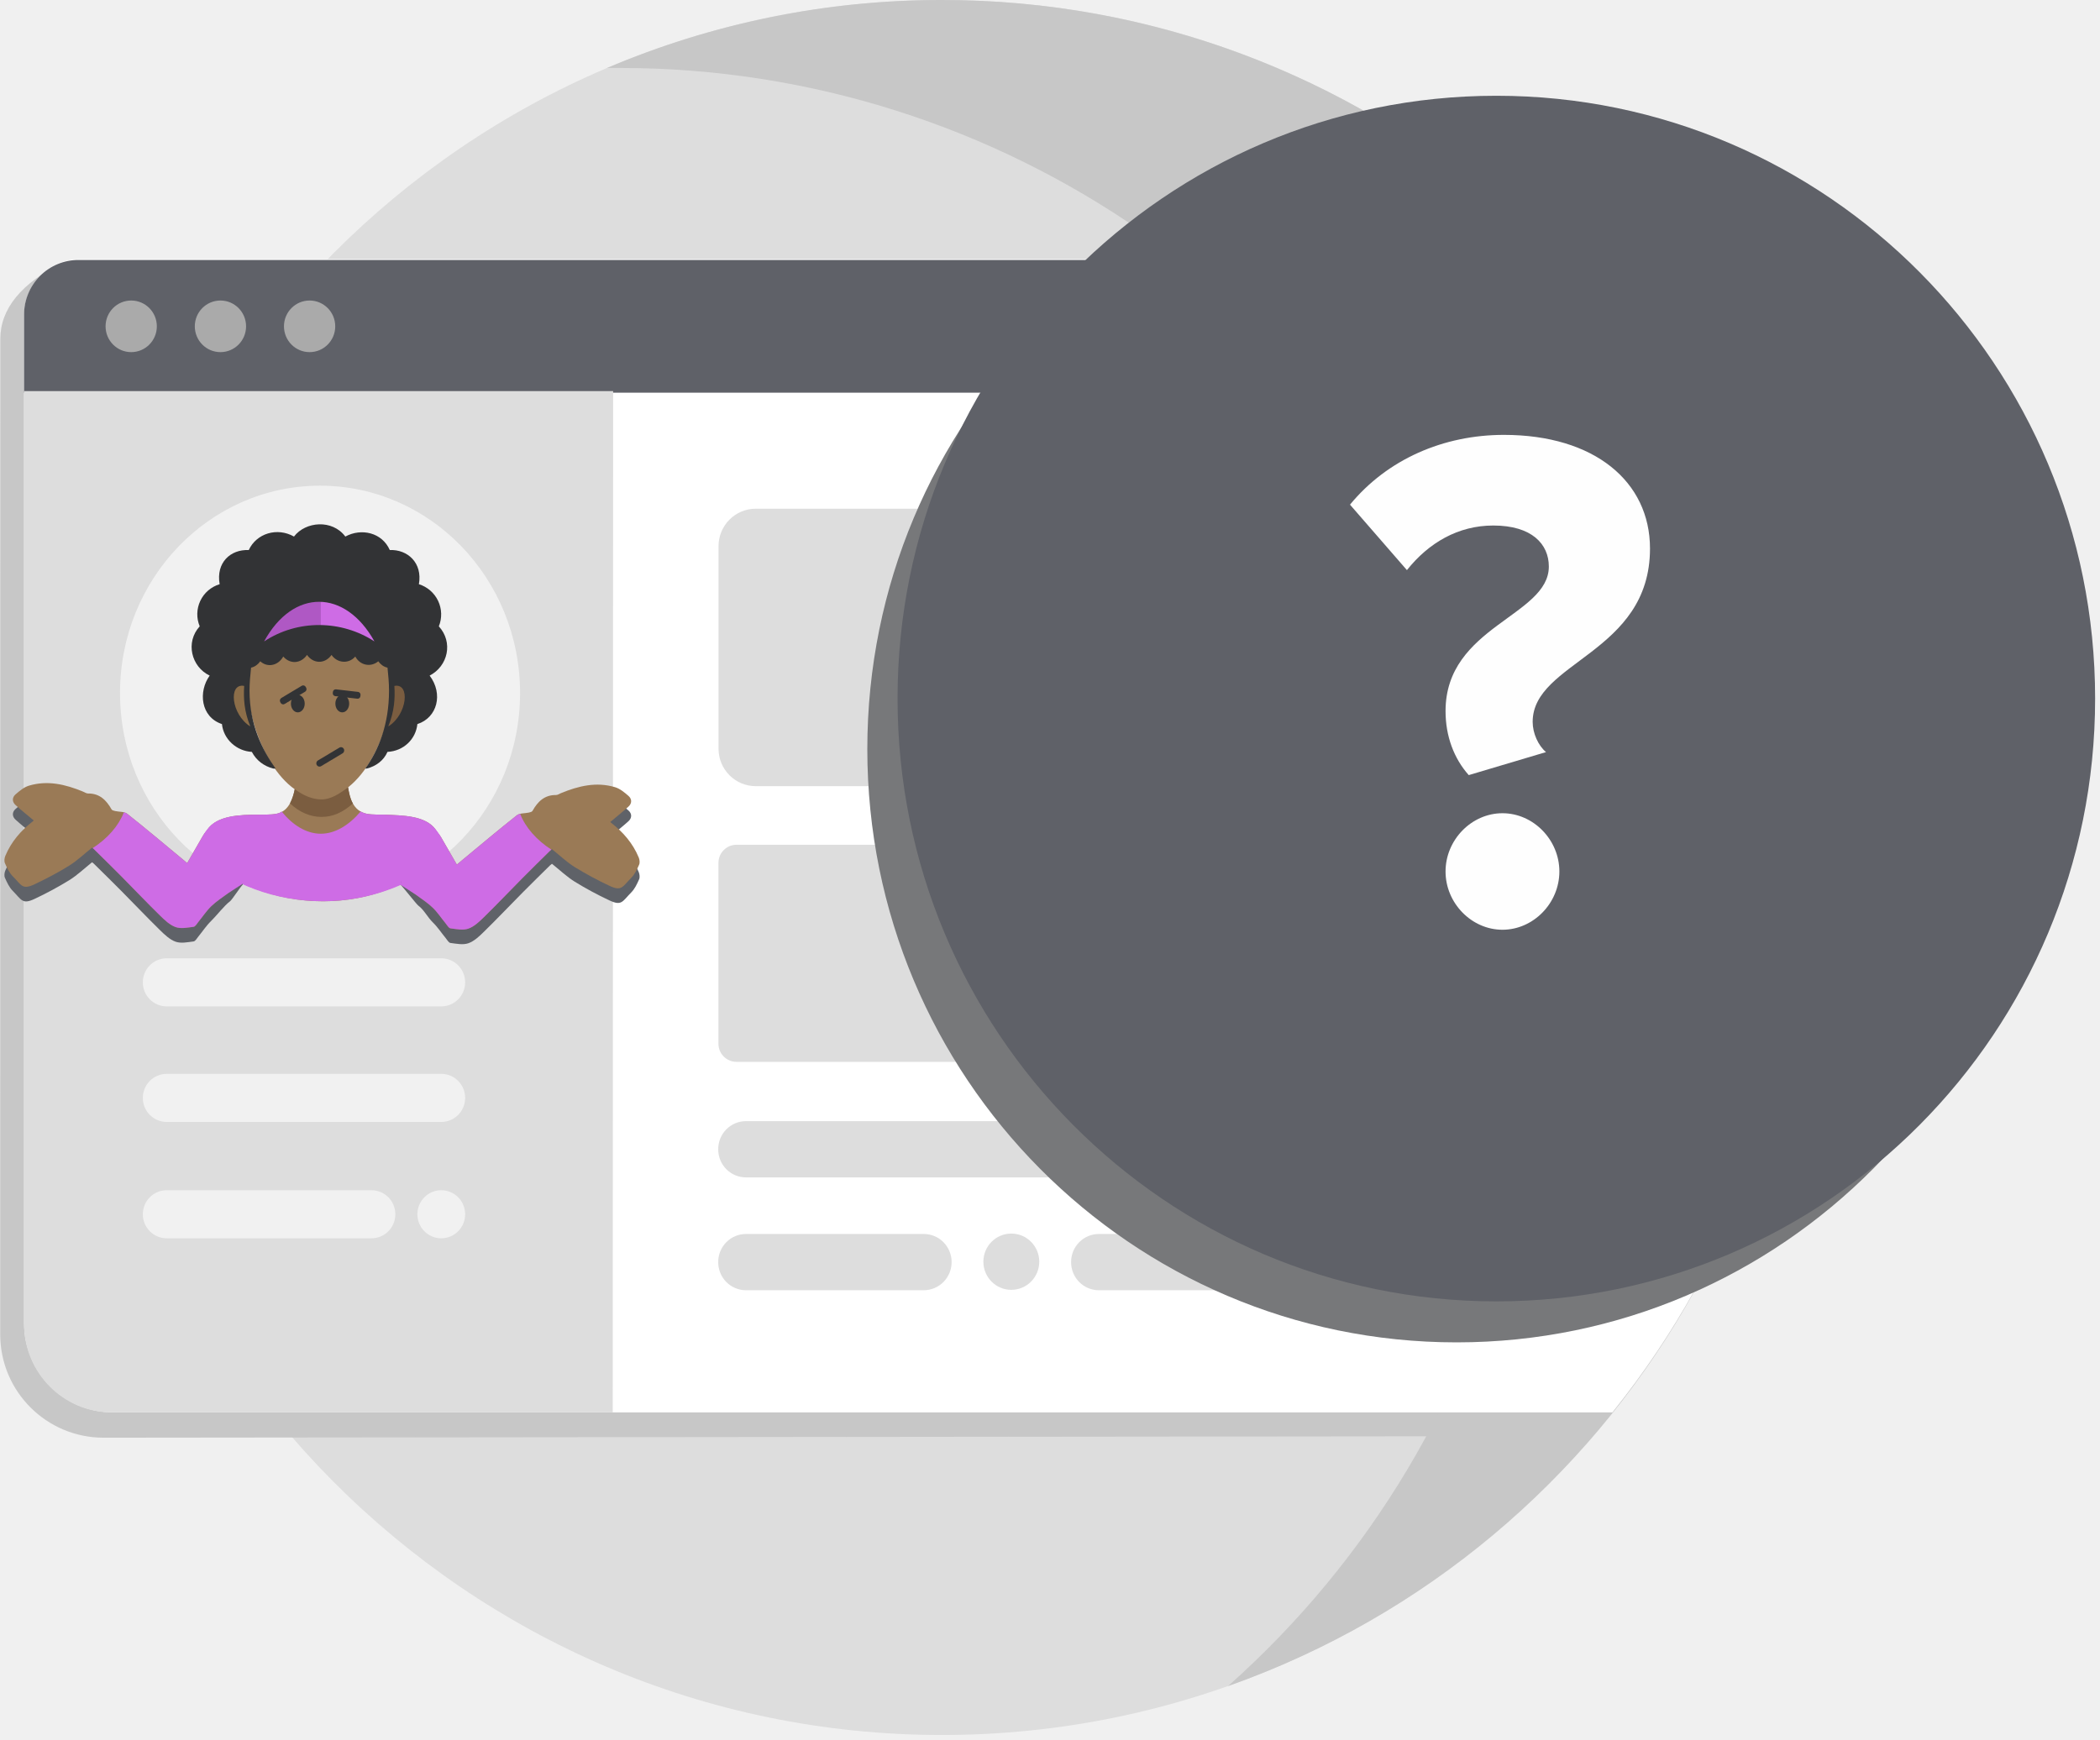
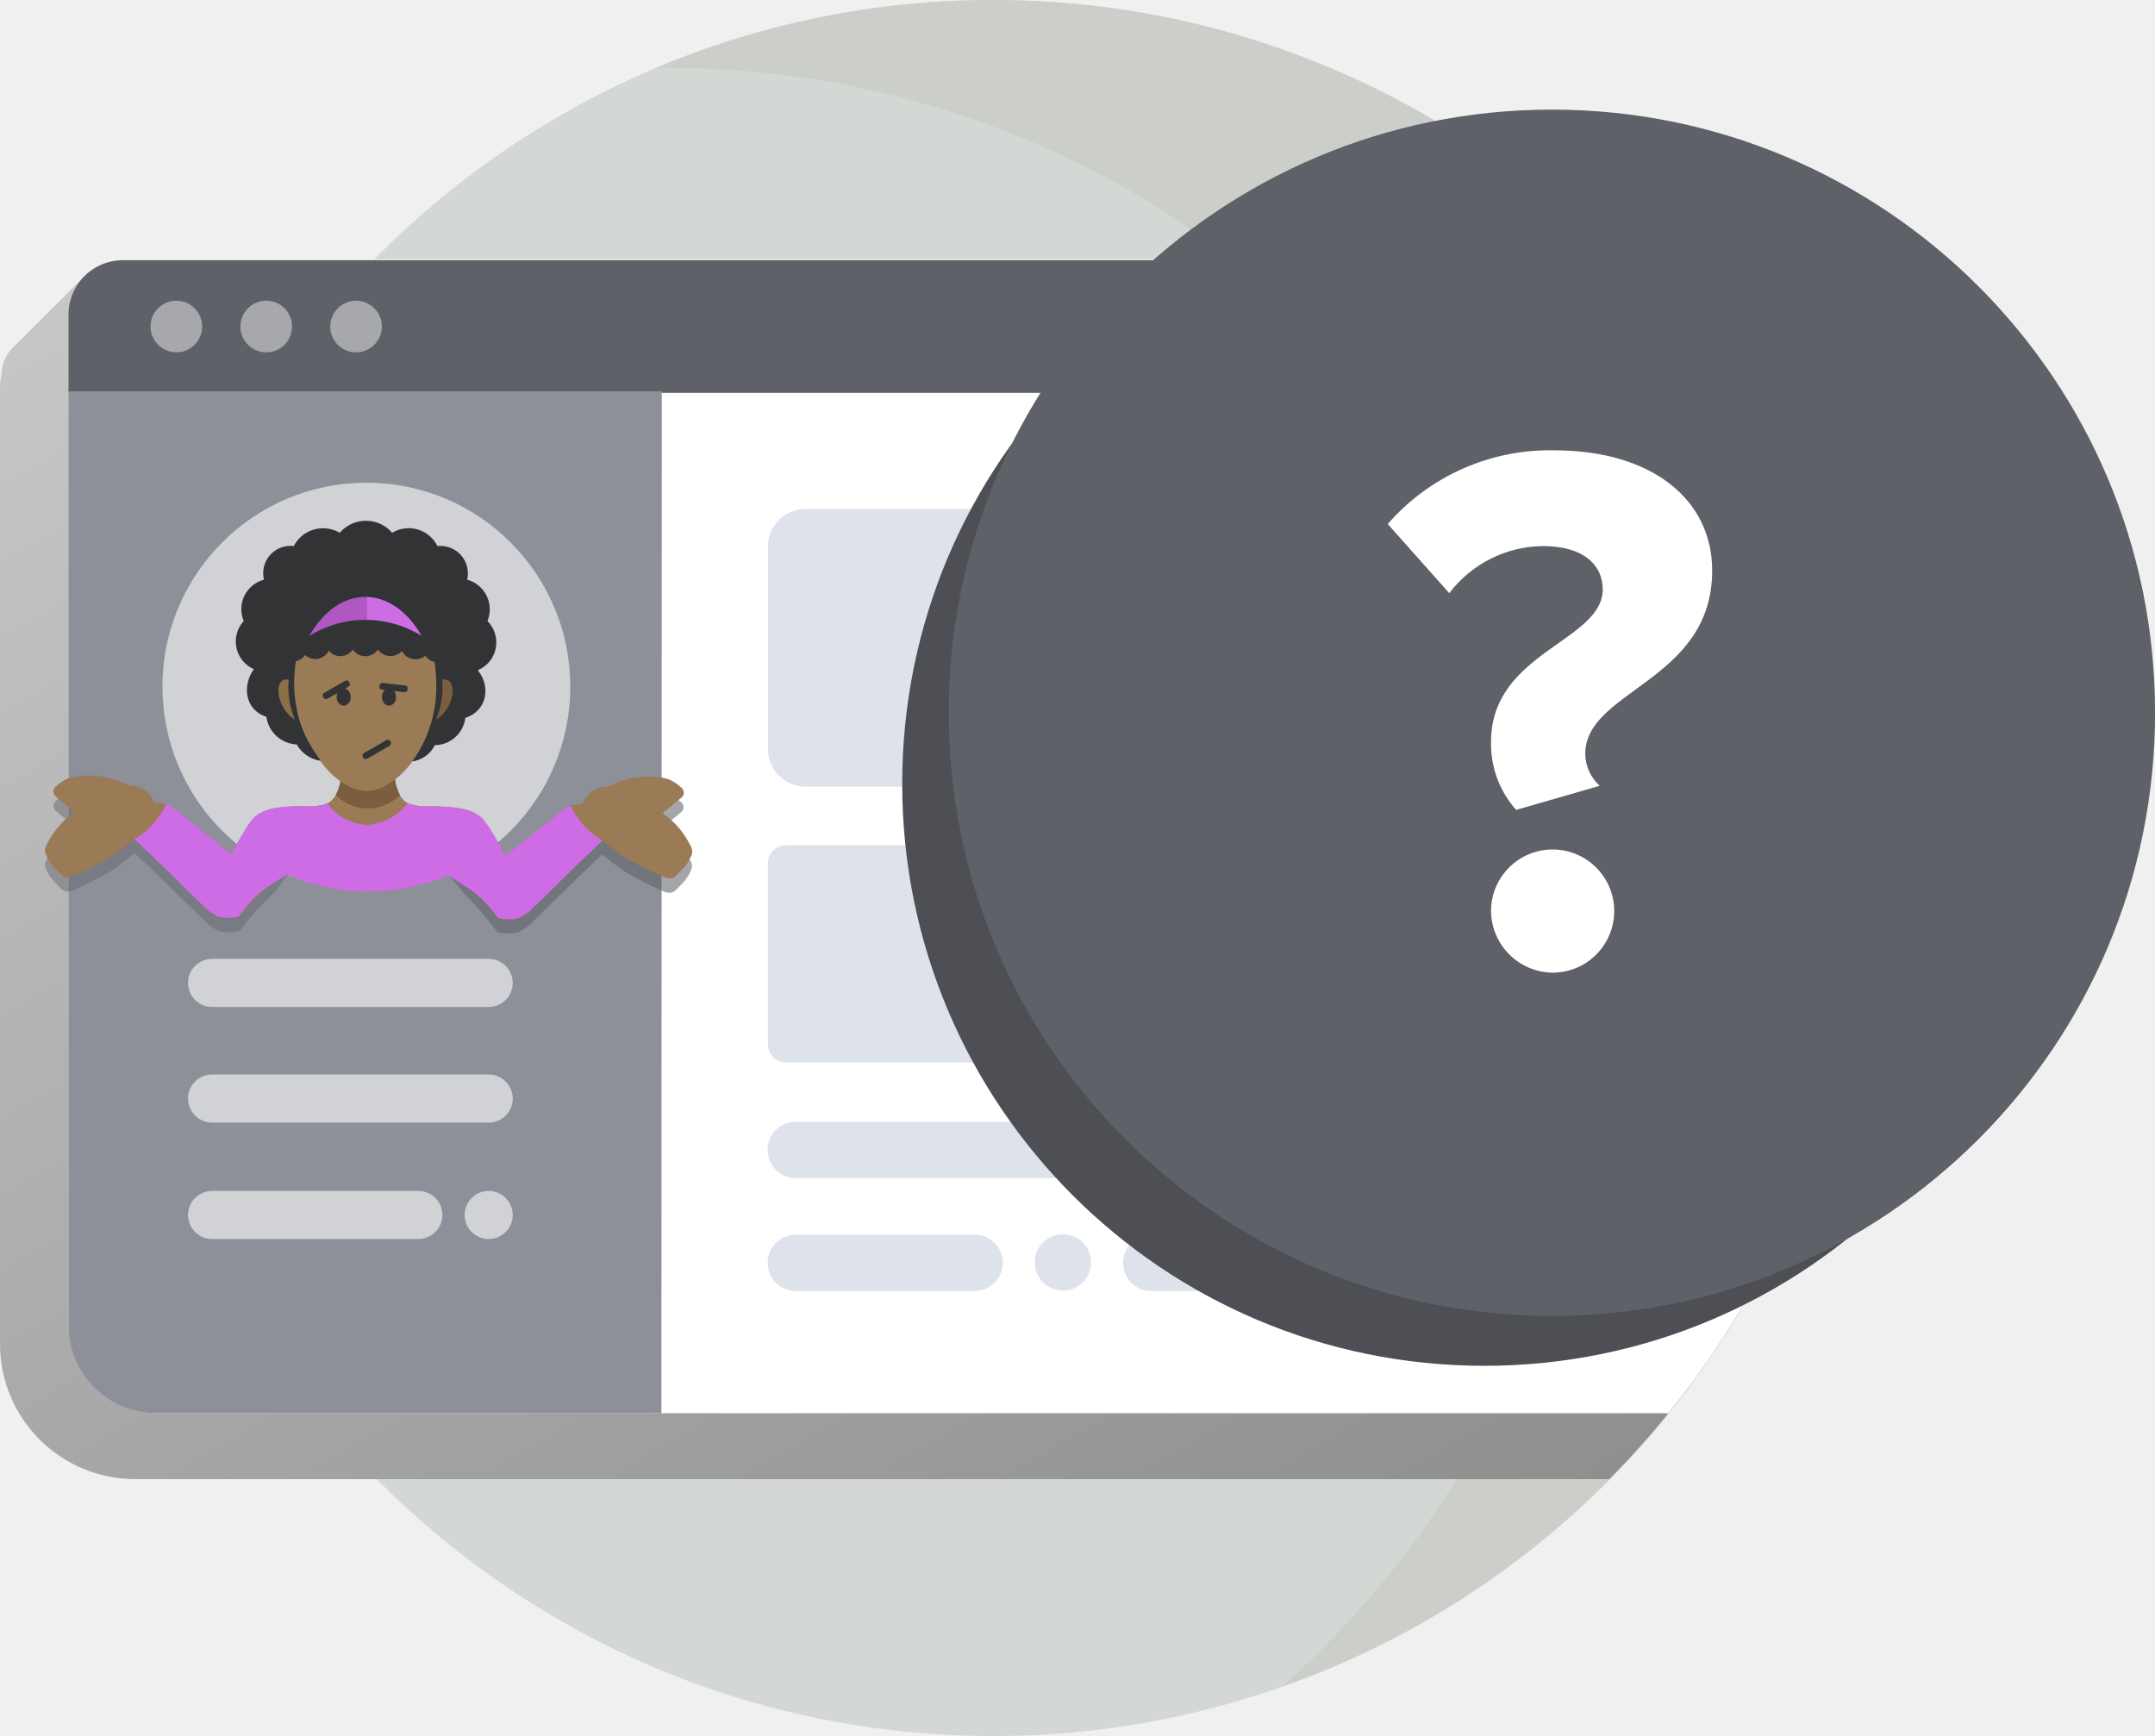
- <svg xmlns="http://www.w3.org/2000/svg" width="140" height="116">
-   <g fill="none" fill-rule="evenodd">
-     <ellipse cx="62.798" cy="57.849" fill="#DDD" fill-rule="nonzero" rx="57.448" ry="57.849" />
-     <path fill="#C7C7C7" fill-rule="nonzero" d="M99.52 18.872L4.226 17.479C1.422 18.875.02 20.586.02 22.613l-.006 66.37a6.89 6.89 0 0 0 6.896 6.89l96.358-.1a57.817 57.817 0 0 0 12.753-36.335c.021-15.183-5.908-29.76-16.5-40.566z" />
-     <path fill="#C7C7C7" fill-rule="nonzero" d="M62.798 0a56.94 56.94 0 0 0-22.326 4.532h.86c25.467-.004 48.279 15.864 57.29 39.851 9.01 23.987 2.338 51.085-16.756 68.056 26.425-9.349 42.305-36.522 37.59-64.323C114.74 20.315 90.806-.012 62.798 0z" />
-     <path fill="#FFF" fill-rule="nonzero" d="M120.246 57.85c.022-15.184-5.908-29.762-16.5-40.567H5.32c-2.052 0-3.715 1.674-3.715 3.74v67.191c0 3.297 2.654 5.97 5.928 5.97h99.961a57.817 57.817 0 0 0 12.753-36.335z" />
-     <path fill="#5F6168" fill-rule="nonzero" d="M103.8 17.336H5.229a3.607 3.607 0 0 0-2.565 1.068 3.658 3.658 0 0 0-1.06 2.582v5.2H110.88a57.693 57.693 0 0 0-7.08-8.85z" />
-     <path fill="#DDD" fill-rule="nonzero" d="M68.87 70.809H49.085a1.204 1.204 0 0 1-1.188-1.197V57.529a1.209 1.209 0 0 1 1.188-1.197h19.8a1.204 1.204 0 0 1 1.19 1.197v12.083c.013.324-.11.64-.34.867a1.137 1.137 0 0 1-.865.33z" />
-     <path fill="#DEE2EA" fill-rule="nonzero" d="M94.932 70.809H75.126a1.209 1.209 0 0 1-1.188-1.197V57.529a1.209 1.209 0 0 1 1.188-1.197h19.806a1.21 1.21 0 0 1 1.189 1.197v12.083c.004.318-.12.625-.344.85a1.17 1.17 0 0 1-.845.347z" />
-     <path fill="#DDD" fill-rule="nonzero" d="M81.123 78.515H49.738a1.846 1.846 0 0 1-1.317-.548 1.872 1.872 0 0 1-.54-1.328 1.872 1.872 0 0 1 .54-1.328c.349-.352.823-.55 1.317-.548h31.385a1.85 1.85 0 0 1 1.319.548c.35.352.545.83.544 1.328a1.928 1.928 0 0 1-1.863 1.876z" />
-     <path fill="#DEE2EA" fill-rule="nonzero" d="M99.22 78.515H87.38a1.846 1.846 0 0 1-1.317-.548 1.872 1.872 0 0 1-.54-1.328 1.872 1.872 0 0 1 .54-1.328c.349-.352.823-.55 1.317-.548h11.84a1.85 1.85 0 0 1 1.319.548c.35.352.545.83.544 1.328.001.498-.195.976-.544 1.328a1.85 1.85 0 0 1-1.32.548z" />
-     <path fill="#DDD" fill-rule="nonzero" d="M61.578 86.04h-11.84a1.846 1.846 0 0 1-1.317-.549 1.872 1.872 0 0 1-.54-1.328 1.872 1.872 0 0 1 .54-1.327c.349-.352.823-.55 1.317-.548h11.84a1.85 1.85 0 0 1 1.318.547c.35.353.546.83.545 1.328 0 .498-.195.976-.545 1.328a1.85 1.85 0 0 1-1.318.548zm23.531 0H73.264a1.846 1.846 0 0 1-1.317-.549 1.872 1.872 0 0 1-.54-1.328 1.872 1.872 0 0 1 .54-1.327c.349-.352.823-.55 1.317-.548h11.845c.494-.002.968.196 1.317.548.348.352.543.83.54 1.327a1.923 1.923 0 0 1-1.857 1.876z" />
-     <ellipse cx="67.421" cy="84.137" fill="#DDD" fill-rule="nonzero" rx="1.863" ry="1.876" />
-     <ellipse cx="96.635" cy="84.137" fill="#DEE2EA" fill-rule="nonzero" rx="1.863" ry="1.876" />
-     <ellipse cx="91.259" cy="84.137" fill="#DEE2EA" fill-rule="nonzero" rx="1.863" ry="1.876" />
-     <path fill="#DEE2EA" fill-rule="nonzero" d="M102.845 86.04h10.141a56.02 56.02 0 0 0 1.895-3.742h-12.037a1.87 1.87 0 0 0-1.722 1.87 1.87 1.87 0 0 0 1.723 1.871zm-1.709-15.231h17.661a58.28 58.28 0 0 0 1.449-12.96v-1.517h-19.105a1.21 1.21 0 0 0-1.189 1.197v12.083a1.204 1.204 0 0 0 1.184 1.197z" />
-     <path fill="#DDD" fill-rule="nonzero" d="M119.991 52.372a57.729 57.729 0 0 0-4.866-18.448H50.38a2.47 2.47 0 0 0-1.752.731 2.505 2.505 0 0 0-.726 1.765v13.51a2.5 2.5 0 0 0 .726 1.764 2.47 2.47 0 0 0 1.752.731h69.287a2.51 2.51 0 0 0 .324-.053z" />
-     <ellipse cx="8.747" cy="21.761" fill="#AAA" fill-rule="nonzero" rx="1.709" ry="1.721" />
-     <ellipse cx="14.696" cy="21.761" fill="#AAA" fill-rule="nonzero" rx="1.709" ry="1.721" />
-     <ellipse cx="20.64" cy="21.761" fill="#AAA" fill-rule="nonzero" rx="1.709" ry="1.721" />
-     <path fill="#DDD" fill-rule="nonzero" d="M40.849 94.184H7.415c-3.201-.015-5.793-2.623-5.81-5.847V26.08h39.27l-.026 68.105z" />
-     <path fill="#FFF" fill-rule="nonzero" d="M29.418 67.11H11.114c-.88 0-1.592-.717-1.592-1.603 0-.885.713-1.603 1.592-1.603h18.304c.879 0 1.592.718 1.592 1.603 0 .886-.713 1.604-1.592 1.604zm0 7.707H11.114c-.88 0-1.592-.718-1.592-1.604 0-.885.713-1.603 1.592-1.603h18.304c.879 0 1.592.718 1.592 1.603 0 .886-.713 1.604-1.592 1.604zm-4.654 7.759h-13.65c-.88 0-1.592-.718-1.592-1.603s.713-1.603 1.592-1.603h13.65c.879 0 1.592.718 1.592 1.603s-.713 1.603-1.592 1.603zm4.654 0c-.88 0-1.592-.718-1.592-1.603s.712-1.603 1.592-1.603c.879 0 1.592.718 1.592 1.603s-.713 1.603-1.592 1.603z" opacity=".59" />
-     <path fill="#F1F1F1" d="M21.336 32.388c7.365 0 13.335 6.192 13.335 13.83 0 7.639-5.97 13.83-13.335 13.83-7.365 0-13.335-6.191-13.335-13.83 0-7.638 5.97-13.83 13.335-13.83" />
-     <path fill="#9A7A56" d="M29.715 57.028c-.102-.53-.306-1.166-.664-1.696-.664-.953-2.197-.953-3.423-1.007-.665 0-1.175 0-1.482-.159-.766-.318-.92-1.377-.97-1.907-.41-1.325-.971-1.749-1.584-1.59l-.307.318-.307-.318c-.613-.106-.868 0-1.277 1.59-.051.53-.255 1.59-.97 1.907-.307.16-.818.16-1.482.16-1.226 0-2.81.053-3.424 1.006a3.37 3.37 0 0 0-.663 1.696c2.298 1.908 5.211 3.073 8.378 3.073 3.168 0 5.876-1.165 8.175-3.073" />
-     <path fill="#9A7A56" d="M26.19 45.317c0 3.55-2.146 7.896-4.854 7.896s-4.854-4.398-4.854-7.896c0-3.497 2.146-6.411 4.854-6.411s4.854 2.861 4.854 6.411" />
-     <path fill="#AF58C4" d="M16.38 43.621h9.299v-3.708H16.38z" />
-     <path fill="#CE6CE5" d="M21.387 43.621h4.7v-3.708h-4.7z" />
-     <path fill="#323335" d="M17.606 42.774c1.942-3.55 5.416-3.498 7.358 0-2.198-1.431-5.11-1.484-7.358 0m11.65-1.007a2.11 2.11 0 0 0-1.33-2.809c.256-1.43-.766-2.331-1.94-2.278-.512-1.166-1.89-1.484-2.964-.9-.869-1.166-2.657-1.008-3.423 0-1.124-.637-2.503-.212-3.015.9-1.226-.053-2.196.848-1.94 2.278a2.092 2.092 0 0 0-1.33 2.809c-.97 1.06-.561 2.702.665 3.285-.766 1.06-.613 2.756.818 3.233.101 1.006.97 1.8 1.992 1.854.307.583.817.954 1.43 1.113h.154c-.869-1.219-1.738-2.915-1.738-5.193 0-.53.052-1.06.103-1.537.255-.053.46-.212.613-.424.46.424 1.175.319 1.533-.317.46.529 1.175.477 1.584-.107.409.584 1.175.636 1.635 0 .357.53 1.124.636 1.584.107.306.582 1.021.741 1.532.317.154.212.358.371.614.424.05.477.102 1.007.102 1.537 0 2.278-.715 3.974-1.584 5.193h.102c.613-.159 1.124-.53 1.38-1.113 1.073-.053 1.89-.848 1.992-1.854 1.329-.424 1.738-2.014.818-3.233 1.226-.635 1.583-2.225.612-3.285" />
-     <path fill="#7B5D40" d="M26.292 45.741c.051.848 0 1.696-.408 2.702 1.276-.794 1.48-2.914.408-2.702" />
-     <path fill="#8C6E49" d="M16.278 45.741c-.051.848 0 1.696.409 2.702-1.278-.794-1.482-2.914-.409-2.702" />
-     <path fill="#CE6CE5" d="M29.051 55.332c-.664-.954-2.197-.954-3.423-1.007-.664 0-1.175 0-1.482-.159-.051 0-.051-.052-.102-.052-.766.9-1.686 1.483-2.657 1.483-.97 0-1.89-.583-2.606-1.483 0 0-.051 0-.051.052-.307.16-.818.16-1.481.16-1.227 0-2.81.052-3.424 1.006a3.376 3.376 0 0 0-.664 1.696c2.236 1.982 5.211 3.073 8.38 3.073 3.167 0 6.079-1.166 8.378-3.073-.255-.53-.46-1.113-.868-1.696" />
-     <path fill="#7B5D40" d="M23.204 52.504c-.563.424-1.153.806-1.766.806s-1.226-.264-1.788-.688a3.46 3.46 0 0 1-.317.95c.613.583 1.339.904 2.105.904.767 0 1.424-.311 2.088-.894-.192-.318-.271-.813-.322-1.078" />
-     <path fill="#323335" d="M19.854 46.338c.254 0 .46.26.46.582 0 .323-.206.584-.46.584s-.46-.261-.46-.584c0-.322.206-.582.46-.582m2.964 0c.254 0 .46.26.46.582 0 .323-.206.584-.46.584s-.46-.261-.46-.584c0-.322.206-.582.46-.582" />
-     <path fill="#323335" d="M18.713 46.872l-.03-.054a.203.203 0 0 1 .07-.27l1.365-.817a.188.188 0 0 1 .261.073l.03.053a.202.202 0 0 1-.07.271l-1.365.817a.188.188 0 0 1-.261-.073m5.314-.45l.008-.07a.19.19 0 0 0-.164-.213l-1.472-.17a.186.186 0 0 0-.205.17l-.008.072a.19.19 0 0 0 .164.212l1.472.17a.186.186 0 0 0 .205-.17m-2.911 4.59a.224.224 0 0 1 .077-.3l1.436-.859a.208.208 0 0 1 .289.08.223.223 0 0 1-.078.3l-1.435.86a.209.209 0 0 1-.289-.08" />
-     <path fill="#5F6268" d="M16.197 58.98l-.682-2.968c-.784.753-1.448-.258-1.998.713-.334.59-.675 1.175-1.038 1.804-.125-.106-.223-.19-.324-.272-1.22-1.01-2.433-2.033-3.674-3.017-.197-.155-.531-.12-.8-.18-.088-.02-.208-.047-.245-.113-.352-.631-.811-1.069-1.567-1.058-.11.002-.222-.081-.332-.126-1.17-.482-2.366-.77-3.61-.395-.325.098-.624.346-.89.578-.234.204-.242.497.004.718.387.349.795.674 1.204 1.02.02-.025-.006.023-.047.053-.797.616-1.446 1.36-1.843 2.314-.062.142-.086.356-.025.488.137.31.29.64.522.871.595.6.63.922 1.46.53a23.343 23.343 0 0 0 2.311-1.248c.537-.335 1.006-.786 1.514-1.192.039.03.084.06.12.096.615.607 1.23 1.209 1.838 1.823.859.866 1.7 1.754 2.573 2.609.31.303.654.635 1.043.771.357.125.796.032 1.194-.02.117-.014.22-.204.318-.324.287-.349.538-.738.86-1.048.336-.325.876-1.028 1.255-1.306.128-.094.73-1.027.86-1.12" />
-     <path fill="#9A7A56" d="M15.584 59.294l-.069-4.256c-.783.753-1.448-.258-1.997.712-.334.59-.676 1.175-1.04 1.804-.124-.106-.222-.19-.323-.272-1.22-1.01-2.433-2.033-3.675-3.017-.196-.155-.53-.119-.798-.18-.088-.02-.21-.047-.246-.113-.353-.63-.811-1.068-1.567-1.058-.11.002-.221-.08-.332-.125-1.17-.483-2.366-.771-3.61-.396-.325.098-.624.347-.89.579-.234.204-.242.497.004.717.387.35.794.674 1.204 1.02.02-.025-.006.024-.047.053-.797.617-1.446 1.36-1.844 2.314-.06.143-.086.357-.024.488.137.311.29.64.522.872.594.599.629.922 1.46.529.79-.376 1.57-.784 2.312-1.247.536-.336 1.005-.787 1.513-1.192.04.03.084.06.121.095.615.608 1.23 1.21 1.838 1.823.857.867 1.7 1.755 2.572 2.609.31.304.654.635 1.043.771.356.126.797.032 1.194-.02.117-.014.22-.203.318-.324.286-.348.538-.737.86-1.047.336-.325.733-.583 1.112-.86.129-.095.26-.186.39-.28" />
-     <path fill="#CE6CE5" d="M13.518 55.75c-.335.591-.676 1.175-1.039 1.804a35.905 35.905 0 0 0-.324-.272c-1.22-1.009-2.433-2.033-3.674-3.016a.57.57 0 0 0-.223-.096c-.35.9-1.084 1.742-2.081 2.387a.68.68 0 0 1 .08.065c.615.607 1.23 1.208 1.838 1.822.859.867 1.7 1.755 2.573 2.609.31.304.654.635 1.043.771.356.125.797.032 1.194-.019.117-.015.22-.204.318-.325.286-.348.538-.737.86-1.048.336-.324.733-.581 1.112-.86.129-.094.91-.579 1.04-.672l-.65-4.48c-.89.192-1.518.36-2.067 1.33" />
-     <path fill="#5F6268" d="M26.701 59.002l.72-2.889c.783.754 1.448-.257 1.997.713.334.591.676 1.175 1.039 1.804.124-.106.223-.189.323-.272 1.221-1.009 2.433-2.033 3.675-3.016.197-.156.53-.12.799-.18.088-.02.209-.048.246-.114.352-.63.811-1.068 1.567-1.058.11.002.22-.08.332-.125 1.169-.482 2.366-.771 3.609-.395.326.098.624.346.89.578.234.204.243.497-.003.718-.387.348-.795.673-1.205 1.02-.02-.026.006.023.047.053.797.615 1.447 1.36 1.844 2.313.061.142.086.357.025.489-.138.31-.291.64-.523.87-.594.6-.629.923-1.46.53a23.119 23.119 0 0 1-2.31-1.247c-.537-.336-1.007-.786-1.515-1.192-.039.03-.084.06-.12.096-.615.607-1.23 1.208-1.838 1.822-.858.867-1.7 1.755-2.573 2.609-.309.304-.653.635-1.043.771-.356.125-.796.032-1.194-.019-.117-.015-.219-.204-.317-.325-.287-.348-.539-.737-.86-1.048-.337-.324-.586-.838-.964-1.116-.129-.095-1.058-1.297-1.188-1.39" />
-     <path fill="#9A7A56" d="M27.351 59.396l.07-4.256c.783.753 1.448-.258 1.997.712.334.59.676 1.175 1.039 1.804a24.1 24.1 0 0 1 .323-.272c1.22-1.01 2.434-2.033 3.675-3.017.197-.155.53-.119.799-.18.088-.02.209-.047.246-.113.352-.63.81-1.068 1.567-1.058.11.002.22-.08.331-.125 1.17-.483 2.367-.771 3.61-.396.325.098.624.347.89.579.234.203.243.497-.003.717-.387.349-.795.674-1.205 1.02-.02-.025.006.024.047.053.797.617 1.447 1.36 1.844 2.314.061.143.086.357.025.488-.138.311-.291.64-.523.872-.594.598-.628.922-1.46.529a23.352 23.352 0 0 1-2.311-1.247c-.536-.336-1.006-.787-1.513-1.192-.04.03-.085.06-.122.095-.614.608-1.229 1.21-1.837 1.823-.858.867-1.7 1.755-2.573 2.609-.31.304-.653.635-1.042.77-.357.127-.797.033-1.195-.018-.116-.015-.219-.204-.317-.325-.287-.348-.539-.737-.86-1.047-.336-.325-.734-.583-1.113-.86-.128-.095-.26-.186-.389-.28" />
-     <path fill="#CE6CE5" d="M29.418 55.852c.334.591.676 1.175 1.038 1.804l.324-.272c1.221-1.009 2.434-2.033 3.675-3.016a.563.563 0 0 1 .222-.096c.35.9 1.084 1.742 2.082 2.387-.028.02-.057.04-.081.065-.615.607-1.23 1.208-1.838 1.822-.858.867-1.7 1.755-2.572 2.609-.31.304-.654.635-1.043.771-.357.125-.797.032-1.195-.019-.116-.015-.219-.204-.317-.325-.287-.348-.539-.737-.86-1.048-.336-.324-.734-.582-1.113-.86-.128-.094-.91-.58-1.039-.672l.65-4.48c.889.192 1.518.36 2.067 1.33" />
-     <ellipse cx="97.106" cy="49.957" fill="#77787A" fill-rule="nonzero" rx="39.285" ry="39.559" />
-     <ellipse cx="40.058" cy="40.228" rx="39.919" ry="40.198" fill="#5F6168" fill-rule="nonzero" transform="translate(59.698 6.356)" />
-     <path fill="#FEFEFE" d="M96.37 58.115c0-2.11 1.733-3.885 3.794-3.885s3.794 1.774 3.794 3.885c0 2.11-1.733 3.885-3.794 3.885-2.06 0-3.794-1.775-3.794-3.885m0-10.697c0-5.66 6.886-6.33 6.886-9.64 0-1.487-1.125-2.734-3.701-2.734-2.342 0-4.308 1.15-5.76 2.974L90 33.653C92.483 30.63 96.23 29 100.258 29 106.3 29 110 32.118 110 36.579c0 7.003-7.822 7.53-7.822 11.56 0 .767.375 1.582.89 2.014l-5.152 1.535c-.983-1.104-1.546-2.59-1.546-4.27" />
+ <svg xmlns="http://www.w3.org/2000/svg" viewBox="0 0 268.74 216.49">
+   <defs>
+     <style>.cls-1{fill:#d4d8d4;}.cls-2{fill:#c9ccc6;opacity:0.75;}.cls-3{fill:url(#linear-gradient);}.cls-4,.cls-9{fill:#fff;}.cls-5{fill:#5f6168;}.cls-6{fill:#dee2ea;}.cls-7{fill:#a7a8ab;}.cls-8{fill:#8d9099;}.cls-9{opacity:0.59;isolation:isolate;}.cls-10{fill:#9b7a56;}.cls-11{fill:#af58c4;}.cls-12{fill:#ce6ce5;}.cls-13{fill:#323335;}.cls-14{fill:#7b5d3f;}.cls-15{fill:#8c6e48;}.cls-16{opacity:0.46;}.cls-17{opacity:0.56;}.cls-18{fill:#4d4f54;}</style>
+     <linearGradient id="linear-gradient" x1="50.03" y1="11.33" x2="162.66" y2="206.42" gradientUnits="userSpaceOnUse">
+       <stop offset="0" stop-color="#c7c7c7" />
+       <stop offset="1" stop-color="#8f8f8f" />
+     </linearGradient>
+   </defs>
+   <g id="Layer_2" data-name="Layer 2">
+     <g id="Layer_1-2" data-name="Layer 1">
+       <circle class="cls-1" cx="123.84" cy="108.25" r="108.25" />
+       <path class="cls-2" d="M123.84,0A107.94,107.94,0,0,0,81.77,8.48l1.62,0a115.4,115.4,0,0,1,76.38,201.92A108.26,108.26,0,0,0,123.84,0Z" />
+       <path class="cls-3" d="M232.09,108.25a107.82,107.82,0,0,0-23.76-67.67.07.07,0,0,0-.06,0H18.15c-.06,0-.1-.07-.06-.11a4.8,4.8,0,0,0-.43-6.25h0a4.91,4.91,0,0,0-6.9,0L1.57,43.39A4.74,4.74,0,0,0,.19,46.67,7.79,7.79,0,0,0,0,48.35V167.59a16.86,16.86,0,0,0,16.86,16.87H200.68a.05.05,0,0,0,0,0A107.9,107.9,0,0,0,232.09,108.25Z" />
+       <path class="cls-4" d="M232.09,108.25A107.84,107.84,0,0,0,201,32.34H15.53a7,7,0,0,0-7,7V165.07A11.17,11.17,0,0,0,19.7,176.24H208.06A107.72,107.72,0,0,0,232.09,108.25Z" />
+       <path class="cls-5" d="M201.1,32.44H15.36a6.82,6.82,0,0,0-6.83,6.83V49H214.44A108.09,108.09,0,0,0,201.1,32.44Z" />
+       <path class="cls-6" d="M135.28,132.5H98a2.26,2.26,0,0,1-2.24-2.24V107.65A2.27,2.27,0,0,1,98,105.41h37.31a2.26,2.26,0,0,1,2.24,2.24v22.61A2.15,2.15,0,0,1,135.28,132.5Z" />
+       <path class="cls-6" d="M184.39,132.5H147.07a2.27,2.27,0,0,1-2.24-2.24V107.65a2.27,2.27,0,0,1,2.24-2.24h37.32a2.27,2.27,0,0,1,2.24,2.24v22.61A2.21,2.21,0,0,1,184.39,132.5Z" />
+       <path class="cls-6" d="M158.37,146.92H99.23a3.49,3.49,0,0,1-3.5-3.51h0a3.49,3.49,0,0,1,3.5-3.51h59.14a3.5,3.5,0,0,1,3.51,3.51h0A3.62,3.62,0,0,1,158.37,146.92Z" />
+       <path class="cls-6" d="M192.47,146.92H170.16a3.49,3.49,0,0,1-3.5-3.51h0a3.49,3.49,0,0,1,3.5-3.51h22.31a3.5,3.5,0,0,1,3.51,3.51h0A3.5,3.5,0,0,1,192.47,146.92Z" />
+       <path class="cls-6" d="M121.54,161H99.23a3.49,3.49,0,0,1-3.5-3.51h0a3.49,3.49,0,0,1,3.5-3.51h22.31a3.5,3.5,0,0,1,3.51,3.51h0A3.5,3.5,0,0,1,121.54,161Z" />
+       <path class="cls-6" d="M165.88,161H143.56a3.49,3.49,0,0,1-3.5-3.51h0a3.49,3.49,0,0,1,3.5-3.51h22.32a3.49,3.49,0,0,1,3.5,3.51h0A3.61,3.61,0,0,1,165.88,161Z" />
+       <circle class="cls-6" cx="132.55" cy="157.44" r="3.51" />
+       <circle class="cls-6" cx="187.6" cy="157.44" r="3.51" />
+       <circle class="cls-6" cx="177.47" cy="157.44" r="3.51" />
+       <path class="cls-6" d="M199.3,161h19.11q1.91-3.42,3.57-7c-.12,0-.25,0-.37,0H199.3a3.51,3.51,0,0,0,0,7Z" />
+       <path class="cls-6" d="M196.08,132.5h33.28a108.33,108.33,0,0,0,2.73-24.25c0-1,0-1.9,0-2.84h-36a2.27,2.27,0,0,0-2.24,2.24v22.61A2.26,2.26,0,0,0,196.08,132.5Z" />
+       <path class="cls-6" d="M231.61,98a107.43,107.43,0,0,0-9.17-34.52h-122a4.67,4.67,0,0,0-4.67,4.67V93.43a4.67,4.67,0,0,0,4.67,4.67H231A4.76,4.76,0,0,0,231.61,98Z" />
+       <circle class="cls-7" cx="21.99" cy="40.72" r="3.22" />
+       <circle class="cls-7" cx="33.2" cy="40.72" r="3.22" />
+       <circle class="cls-7" cx="44.4" cy="40.72" r="3.22" />
+       <path class="cls-8" d="M82.48,176.24h-63A11,11,0,0,1,8.53,165.3V48.8h74Z" />
+       <path class="cls-9" d="M60.94,125.58H26.45a3,3,0,0,1-3-3h0a3,3,0,0,1,3-3H60.94a3,3,0,0,1,3,3h0A3,3,0,0,1,60.94,125.58Z" />
+       <path class="cls-9" d="M60.94,140H26.45a3,3,0,0,1-3-3h0a3,3,0,0,1,3-3H60.94a3,3,0,0,1,3,3h0A3,3,0,0,1,60.94,140Z" />
+       <path class="cls-9" d="M52.17,154.52H26.45a3,3,0,0,1-3-3h0a3,3,0,0,1,3-3H52.17a3,3,0,0,1,3,3h0A3,3,0,0,1,52.17,154.52Z" />
+       <path class="cls-9" d="M60.94,154.52h0a3,3,0,0,1-3-3h0a3,3,0,0,1,3-3h0a3,3,0,0,1,3,3h0A3,3,0,0,1,60.94,154.52Z" />
+       <circle class="cls-9" cx="45.69" cy="85.63" r="25.43" />
+       <path class="cls-10" d="M61.67,105.51a8.65,8.65,0,0,0-1.27-3.12c-1.27-1.75-4.19-1.75-6.53-1.85a7.33,7.33,0,0,1-2.82-.29h0c-1.47-.59-1.76-2.53-1.86-3.51-.77-2.43-1.85-3.21-3-2.92l-.58.58L45,93.82c-1.17-.2-1.66,0-2.44,2.92-.1,1-.49,2.92-1.85,3.51a7.39,7.39,0,0,1-2.83.29c-2.34,0-5.36.1-6.53,1.85a6.21,6.21,0,0,0-1.26,3.12,25.51,25.51,0,0,0,16,5.65A24.45,24.45,0,0,0,61.67,105.51Z" />
+       <path class="cls-10" d="M54.94,84c0,6.53-4.09,14.52-9.25,14.52S36.43,90.41,36.43,84s4.09-11.79,9.26-11.79S54.94,77.45,54.94,84Z" />
+       <rect class="cls-11" x="36.24" y="74.04" width="17.73" height="6.82" />
+       <rect class="cls-12" x="45.78" y="74.04" width="8.96" height="6.82" />
+       <path class="cls-13" d="M60.79,77.45h0a3.84,3.84,0,0,0-2.53-5.16,3.43,3.43,0,0,0-3.71-4.19,4,4,0,0,0-5.65-1.66,4.31,4.31,0,0,0-6.53,0,4.12,4.12,0,0,0-5.74,1.66,3.4,3.4,0,0,0-3.71,4.19,3.81,3.81,0,0,0-2.53,5.16,3.77,3.77,0,0,0,1.27,6c-1.46,2-1.17,5.07,1.56,5.94A4,4,0,0,0,37,92.84a4.13,4.13,0,0,0,2.72,2H40a15.71,15.71,0,0,1-3.32-9.55,24.94,24.94,0,0,1,.2-2.82,1.94,1.94,0,0,0,1.17-.78A1.88,1.88,0,0,0,41,81.15,1.87,1.87,0,0,0,44,81a1.87,1.87,0,0,0,3.12,0,1.93,1.93,0,0,0,3,.19,1.92,1.92,0,0,0,2.92.59,1.94,1.94,0,0,0,1.17.78,24.94,24.94,0,0,1,.2,2.82,15.73,15.73,0,0,1-3,9.55h.19a3.73,3.73,0,0,0,2.63-2,3.87,3.87,0,0,0,3.8-3.41c2.54-.78,3.31-3.7,1.56-5.94A3.76,3.76,0,0,0,60.79,77.45ZM38.58,79.3c3.7-6.53,10.32-6.43,14,0A13.25,13.25,0,0,0,38.58,79.3Z" />
+       <path class="cls-14" d="M55.14,84.76a10.35,10.35,0,0,1-.78,5C56.79,88.27,57.18,84.37,55.14,84.76Z" />
+       <path class="cls-15" d="M36,84.76a10.35,10.35,0,0,0,.78,5C34.39,88.27,34,84.37,36,84.76Z" />
+       <path class="cls-12" d="M60.4,102.39c-1.27-1.75-4.19-1.75-6.53-1.85a7.33,7.33,0,0,1-2.82-.29h0c-.1,0-.1-.1-.2-.1a7,7,0,0,1-5.07,2.73,6.62,6.62,0,0,1-5-2.73.1.1,0,0,0-.1.1,7.39,7.39,0,0,1-2.83.29c-2.34,0-5.36.1-6.53,1.85a6.12,6.12,0,0,0-1.26,3.12,24.48,24.48,0,0,0,16,5.65,25.53,25.53,0,0,0,16-5.65A19.91,19.91,0,0,0,60.4,102.39Z" />
+       <path class="cls-14" d="M49.25,97.19a6.13,6.13,0,0,1-3.37,1.49,5.9,5.9,0,0,1-3.41-1.27,6.49,6.49,0,0,1-.6,1.75,5.65,5.65,0,0,0,8,0A6.47,6.47,0,0,1,49.25,97.19Z" />
+       <ellipse class="cls-13" cx="42.86" cy="86.93" rx="0.88" ry="1.07" />
+       <ellipse class="cls-13" cx="48.51" cy="86.93" rx="0.88" ry="1.07" />
+       <rect class="cls-13" x="41.85" y="83.99" width="0.84" height="3.73" rx="0.36" ry="0.36" transform="matrix(0.5, 0.87, -0.87, 0.5, 95.49, 6.32)" />
+       <rect class="cls-13" x="48.65" y="83.98" width="0.84" height="3.53" rx="0.35" ry="0.35" transform="translate(139.71 46.43) rotate(96.33)" />
+       <rect class="cls-13" x="46.58" y="91.48" width="0.81" height="3.97" rx="0.4" ry="0.4" transform="translate(104.43 6.04) rotate(60)" />
+       <g class="cls-16">
+         <path class="cls-5" d="M35.89,109.1l-1.3-5.46c-1.5,1.39-2.77-.47-3.81,1.31-.64,1.09-1.29,2.16-2,3.32l-.62-.5c-2.33-1.86-4.64-3.74-7-5.55-.37-.28-1-.22-1.52-.33-.17,0-.4-.09-.47-.21a3.27,3.27,0,0,0-3-1.94,2,2,0,0,1-.63-.23,10.36,10.36,0,0,0-6.88-.73A5.06,5.06,0,0,0,7,99.84a.81.81,0,0,0,0,1.32c.74.64,1.52,1.24,2.3,1.88,0-.05,0,0-.09.1a10.43,10.43,0,0,0-3.51,4.25,1.18,1.18,0,0,0,0,.9,5.09,5.09,0,0,0,1,1.6c1.13,1.1,1.19,1.7,2.78,1a46.05,46.05,0,0,0,4.41-2.29,32.65,32.65,0,0,0,2.88-2.19l.23.17c1.18,1.12,2.35,2.23,3.51,3.36,1.63,1.59,3.24,3.22,4.9,4.79a5.93,5.93,0,0,0,2,1.42,5.49,5.49,0,0,0,2.28,0c.22,0,.42-.38.61-.6a20.14,20.14,0,0,1,1.64-1.93,31.84,31.84,0,0,1,2.39-2.4C34.49,111,35.64,109.27,35.89,109.1Z" />
+       </g>
+       <path class="cls-10" d="M34.72,109.68l-.13-7.83c-1.5,1.39-2.77-.47-3.81,1.31-.64,1.09-1.29,2.16-2,3.32l-.62-.5c-2.33-1.86-4.64-3.74-7-5.55-.37-.28-1-.22-1.52-.33-.17,0-.4-.09-.47-.21a3.27,3.27,0,0,0-3-1.94,2,2,0,0,1-.63-.23A10.36,10.36,0,0,0,8.68,97,5.06,5.06,0,0,0,7,98.05a.81.81,0,0,0,0,1.32c.74.64,1.52,1.24,2.3,1.88,0,0,0,0-.09.1a10.43,10.43,0,0,0-3.51,4.25,1.18,1.18,0,0,0,0,.9,5.09,5.09,0,0,0,1,1.6c1.13,1.1,1.19,1.69,2.78,1a46.05,46.05,0,0,0,4.41-2.29,34.71,34.71,0,0,0,2.88-2.19l.23.17c1.18,1.12,2.35,2.23,3.51,3.36,1.63,1.59,3.24,3.22,4.9,4.79a5.93,5.93,0,0,0,2,1.42,5.33,5.33,0,0,0,2.28,0c.22,0,.42-.37.61-.59a20.14,20.14,0,0,1,1.64-1.93A18.53,18.53,0,0,1,34,110.19Z" />
+       <path class="cls-12" d="M30.78,103.16c-.64,1.09-1.29,2.16-2,3.32l-.62-.5c-2.33-1.86-4.64-3.74-7-5.55a1,1,0,0,0-.42-.17,9.76,9.76,0,0,1-4,4.39.83.83,0,0,1,.15.11c1.18,1.12,2.35,2.23,3.51,3.36,1.63,1.59,3.24,3.22,4.9,4.79a5.93,5.93,0,0,0,2,1.42,5.33,5.33,0,0,0,2.28,0c.22,0,.42-.37.61-.59a20.14,20.14,0,0,1,1.64-1.93A18.53,18.53,0,0,1,34,110.19c.24-.17,1.73-1.07,2-1.24l-1.24-8.23C33,101.07,31.82,101.38,30.78,103.16Z" />
+       <g class="cls-17">
+         <path class="cls-5" d="M55.92,109.14l1.37-5.31c1.49,1.38,2.76-.47,3.81,1.31.64,1.09,1.29,2.16,2,3.32l.62-.5c2.33-1.86,4.64-3.74,7-5.55.38-.29,1-.22,1.53-.33.17,0,.4-.09.47-.21a3.26,3.26,0,0,1,3-1.94,2,2,0,0,0,.63-.23A10.36,10.36,0,0,1,83.2,99,5.16,5.16,0,0,1,84.9,100a.8.8,0,0,1,0,1.32c-.74.64-1.51,1.24-2.29,1.88,0,0,0,0,.09.09a10.62,10.62,0,0,1,3.51,4.26,1.22,1.22,0,0,1,0,.9,5.27,5.27,0,0,1-1,1.6c-1.13,1.1-1.2,1.69-2.78,1a43.8,43.8,0,0,1-4.41-2.29,34.85,34.85,0,0,1-2.89-2.19l-.23.17c-1.17,1.12-2.34,2.22-3.5,3.35-1.64,1.6-3.24,3.23-4.91,4.8a5.83,5.83,0,0,1-2,1.42,5.29,5.29,0,0,1-2.27,0c-.23,0-.42-.37-.61-.59A23.5,23.5,0,0,0,60,113.75a19.93,19.93,0,0,0-1.84-2C57.94,111.52,56.17,109.31,55.92,109.14Z" />
+       </g>
+       <path class="cls-10" d="M57.16,109.86l.13-7.82c1.49,1.38,2.76-.48,3.81,1.31.64,1.09,1.29,2.16,2,3.32l.62-.5c2.33-1.86,4.64-3.74,7-5.55.38-.29,1-.22,1.53-.33.17,0,.4-.09.47-.21a3.27,3.27,0,0,1,3-2,1.61,1.61,0,0,0,.63-.23,10.42,10.42,0,0,1,6.88-.72,5,5,0,0,1,1.7,1.06.8.8,0,0,1,0,1.32c-.74.64-1.51,1.24-2.29,1.88,0,0,0,0,.09.09a10.62,10.62,0,0,1,3.51,4.26,1.22,1.22,0,0,1,0,.9,5.27,5.27,0,0,1-1,1.6c-1.13,1.1-1.2,1.69-2.78,1A43.8,43.8,0,0,1,78.06,107a34.85,34.85,0,0,1-2.89-2.19,1.7,1.7,0,0,0-.23.17c-1.17,1.12-2.34,2.22-3.5,3.35-1.64,1.6-3.24,3.23-4.91,4.8a5.83,5.83,0,0,1-2,1.42,5.29,5.29,0,0,1-2.27,0c-.23,0-.42-.37-.61-.6A23.35,23.35,0,0,0,60,112a19.45,19.45,0,0,0-2.12-1.58C57.66,110.2,57.41,110,57.16,109.86Z" />
+       <path class="cls-12" d="M61.1,103.35c.64,1.09,1.29,2.16,2,3.32l.62-.5c2.33-1.86,4.64-3.74,7-5.55a1.19,1.19,0,0,1,.43-.18,9.66,9.66,0,0,0,4,4.39l-.16.12c-1.17,1.12-2.34,2.22-3.5,3.35-1.64,1.6-3.24,3.23-4.91,4.8a5.83,5.83,0,0,1-2,1.42,5.29,5.29,0,0,1-2.27,0c-.23,0-.42-.37-.61-.6A23.35,23.35,0,0,0,60,112a19.45,19.45,0,0,0-2.12-1.58c-.24-.18-1.73-1.07-2-1.24l1.24-8.24C58.85,101.26,60.05,101.56,61.1,103.35Z" />
+       <circle class="cls-18" cx="185.1" cy="97.74" r="72.59" />
+       <circle class="cls-5" cx="193.53" cy="88.89" r="75.22" />
+       <path class="cls-4" d="M185.94,92.5c0-11.19,13.93-12.51,13.93-19,0-2.94-2.27-5.4-7.48-5.4a14.87,14.87,0,0,0-11.66,5.87l-7.67-8.62a26.78,26.78,0,0,1,20.75-9.19c12.22,0,19.71,6.16,19.71,15,0,13.83-15.83,14.88-15.83,22.84a5.46,5.46,0,0,0,1.8,4l-10.42,3A12.35,12.35,0,0,1,185.94,92.5Zm0,21.13a7.68,7.68,0,1,1,7.68,7.67A7.77,7.77,0,0,1,185.94,113.63Z" />
+     </g>
  </g>
</svg>
